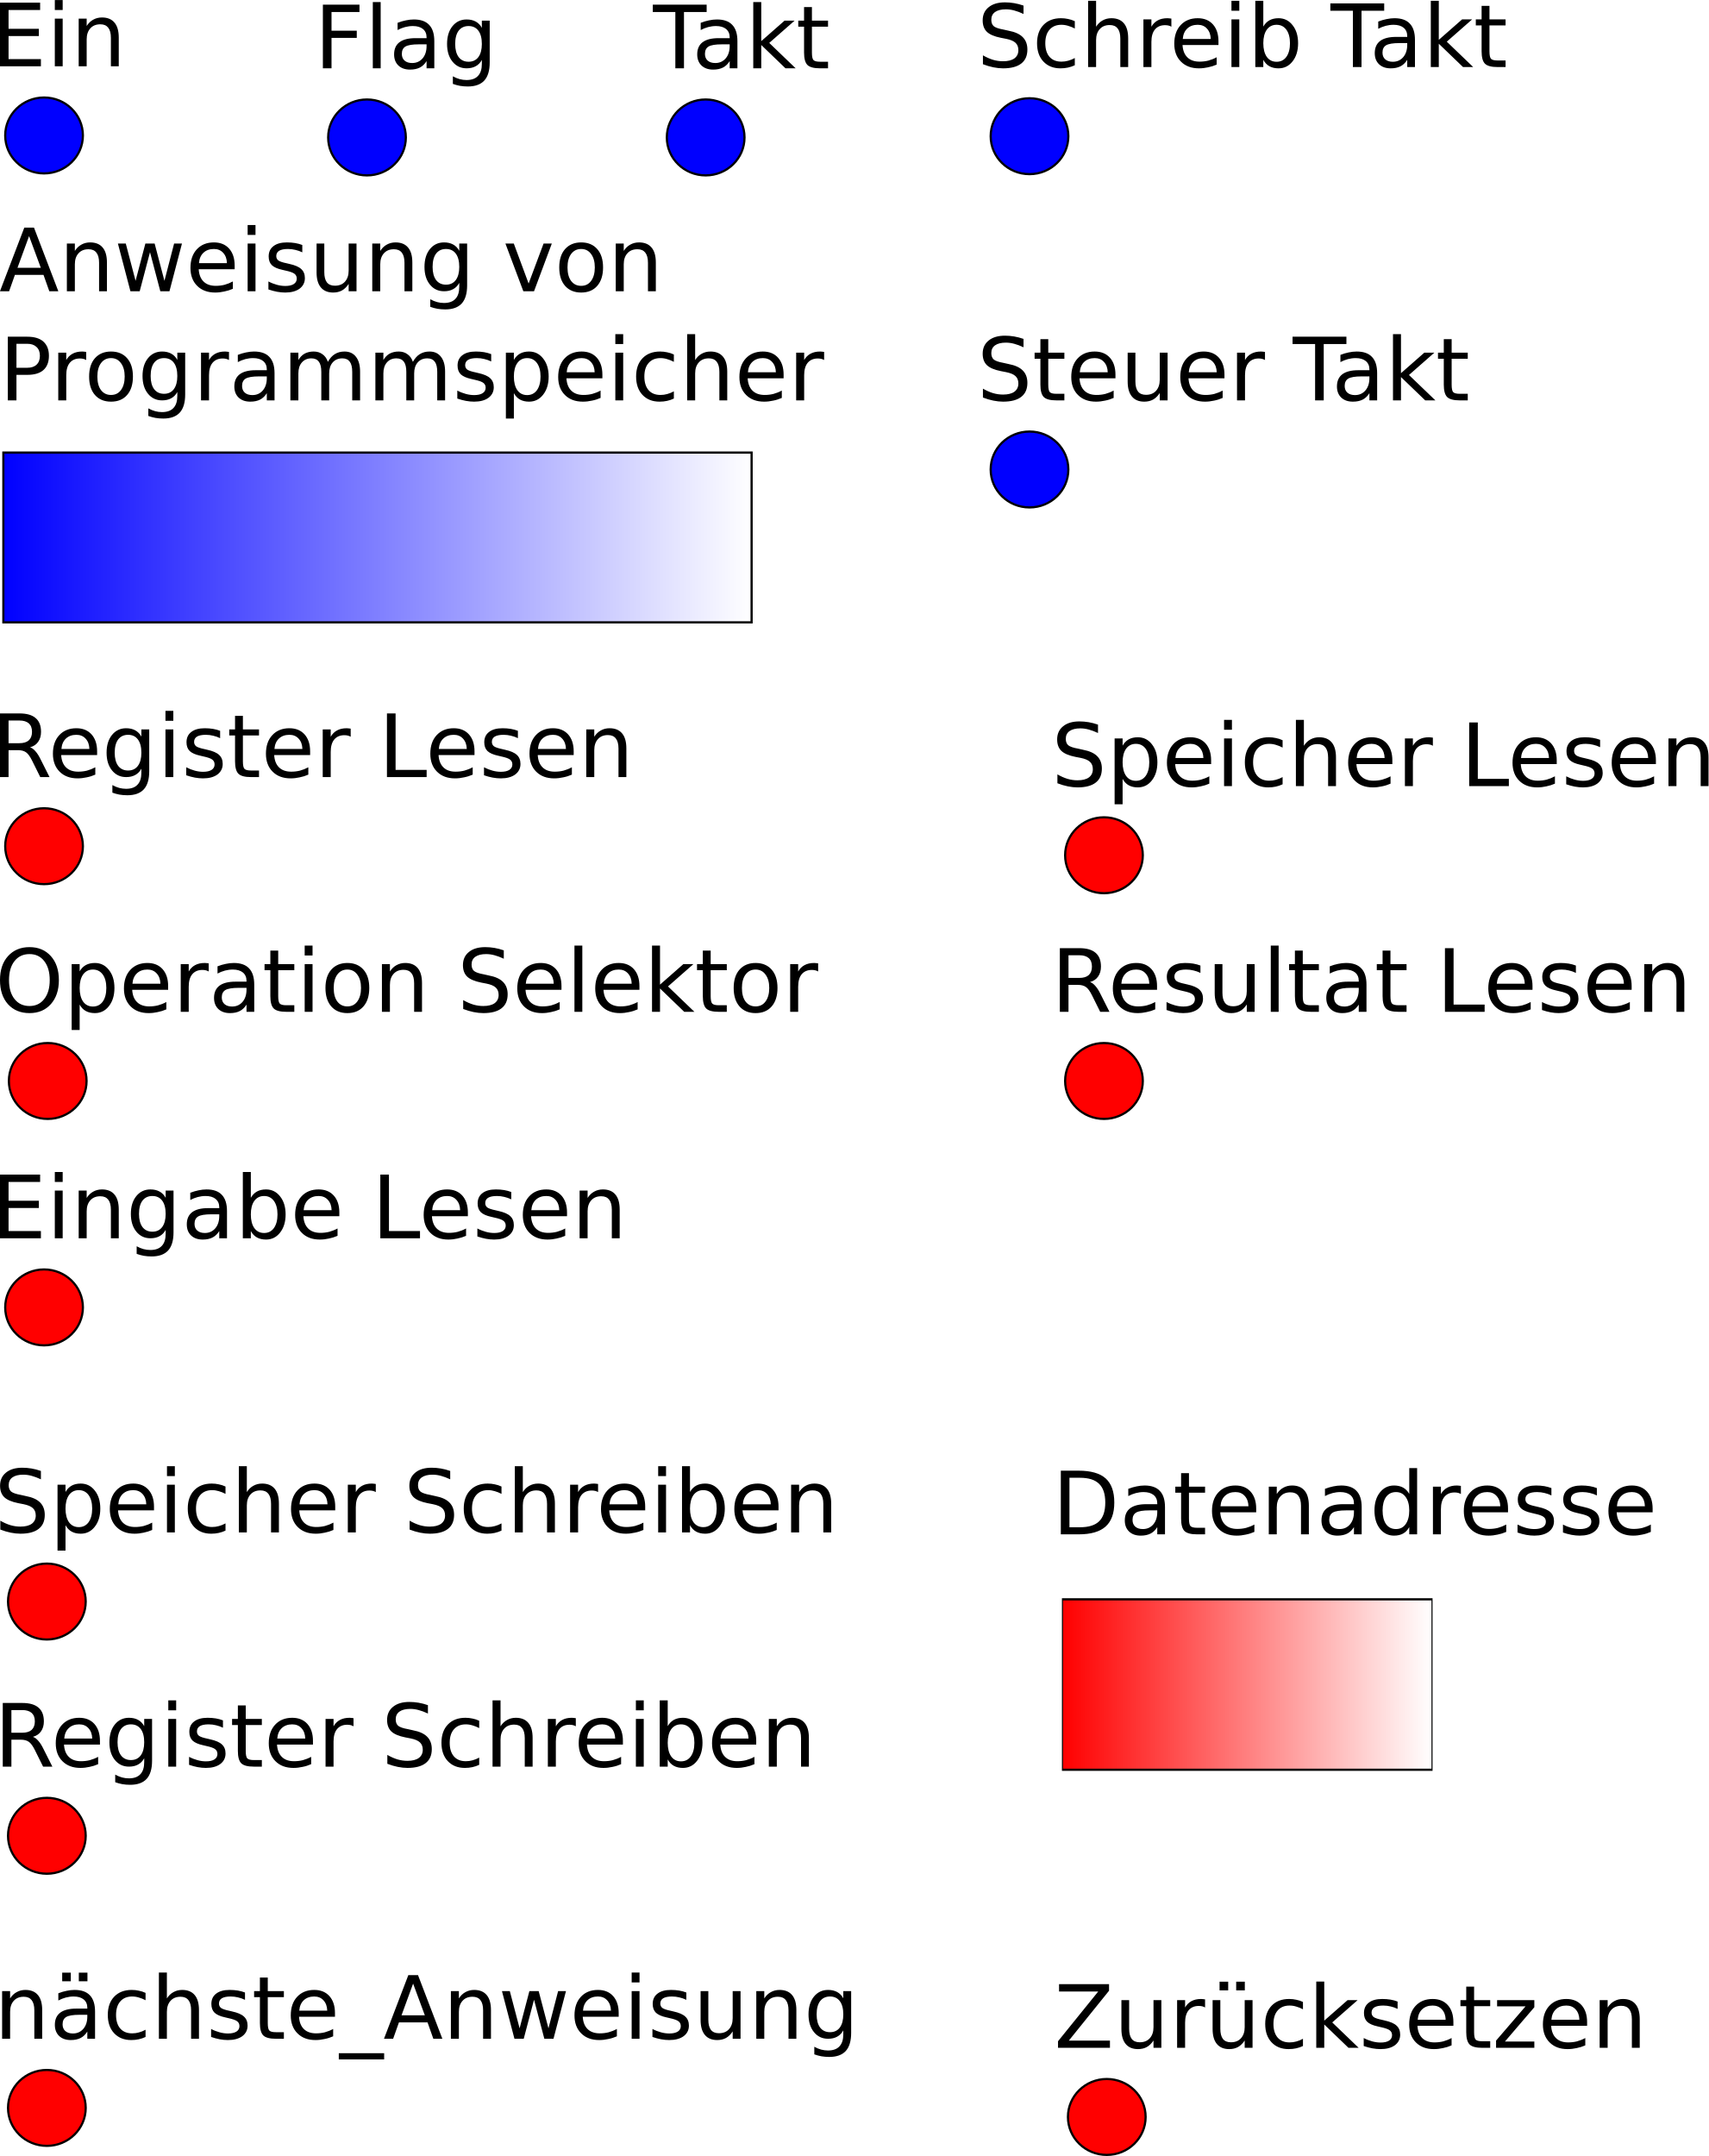
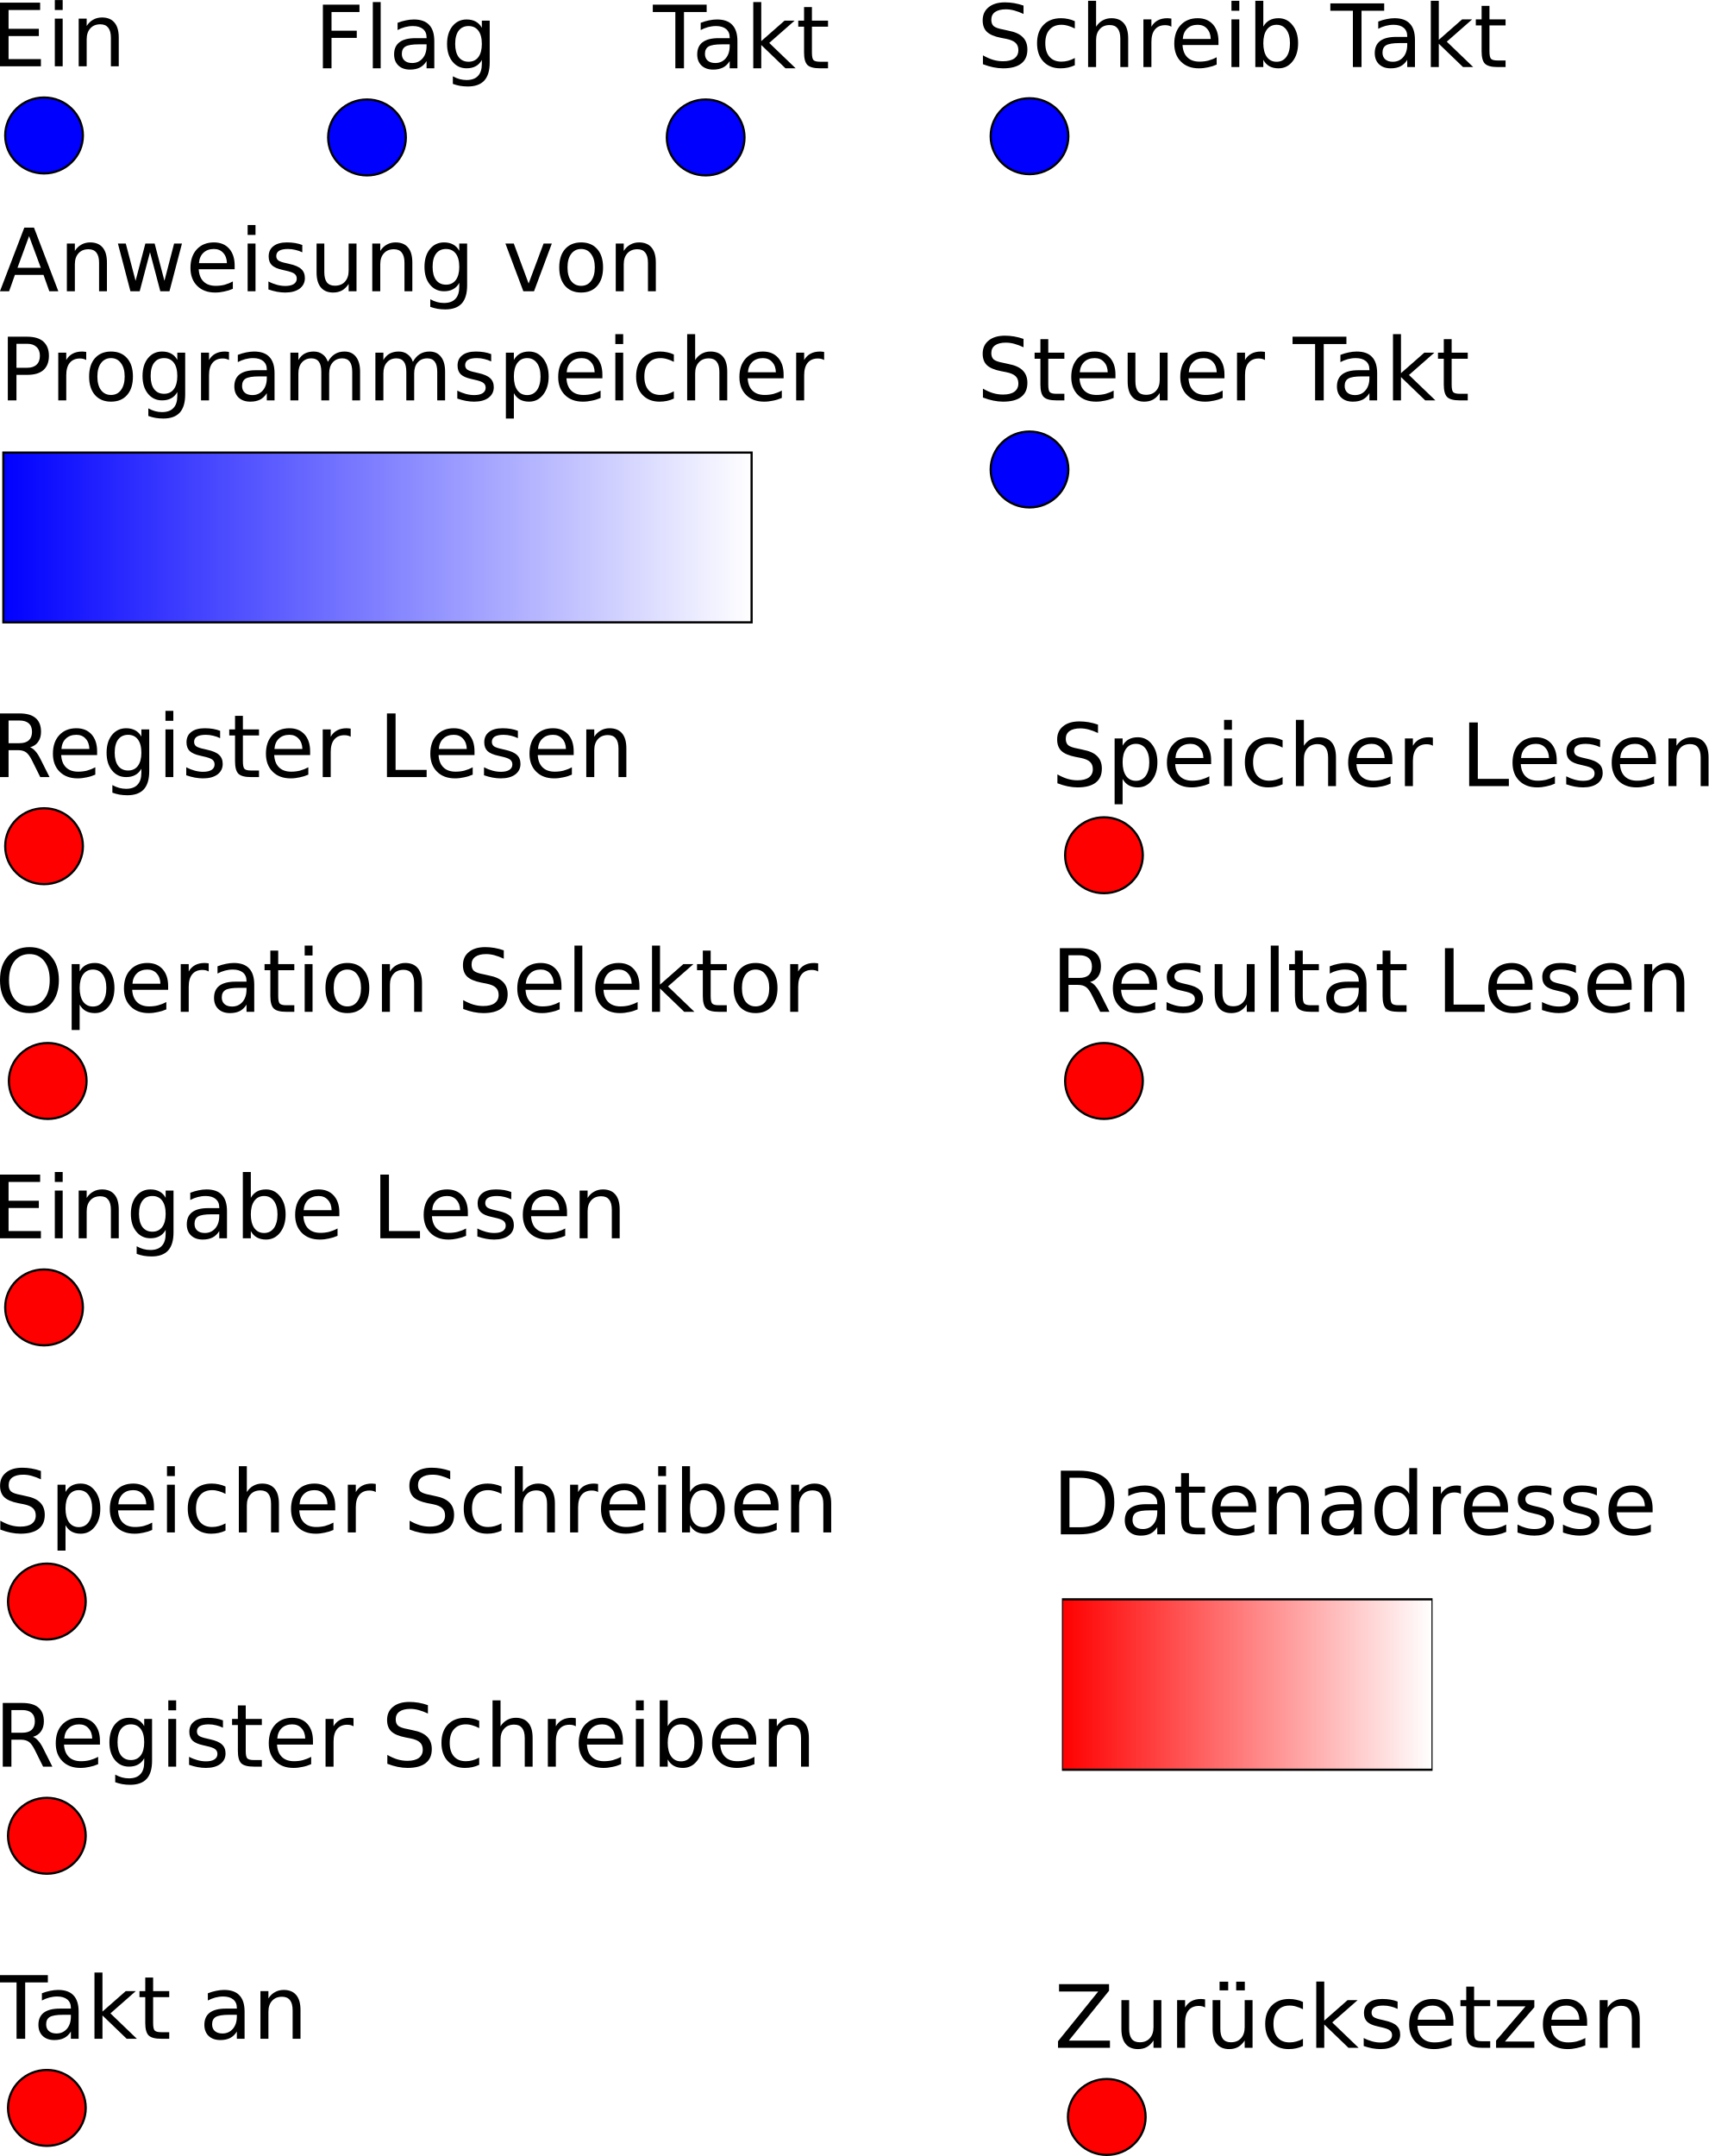
<svg xmlns="http://www.w3.org/2000/svg" xmlns:xlink="http://www.w3.org/1999/xlink" width="207.221mm" height="261.411mm" viewBox="0 0 207.221 261.411" version="1.1" id="svg8">
  <defs id="defs2">
    <rect x="241.929" y="317.807" width="311.313" height="241.851" id="rect932" />
    <linearGradient xlink:href="#linearGradient987" id="linearGradient989" x1="1.285" y1="76.77" x2="259.246" y2="76.77" gradientUnits="userSpaceOnUse" />
    <linearGradient id="linearGradient987">
      <stop style="stop-color:#ff0000;stop-opacity:1;" offset="0" id="stop983" />
      <stop style="stop-color:#ff0000;stop-opacity:0;" offset="1" id="stop985" />
    </linearGradient>
    <linearGradient xlink:href="#linearGradient987" id="linearGradient59" gradientUnits="userSpaceOnUse" x1="1.285" y1="76.77" x2="259.246" y2="76.77" />
    <linearGradient xlink:href="#linearGradient1025" id="linearGradient1027" x1="1.285" y1="76.77" x2="259.246" y2="76.77" gradientUnits="userSpaceOnUse" />
    <linearGradient id="linearGradient1025">
      <stop style="stop-color:#0000ff;stop-opacity:1;" offset="0" id="stop1021" />
      <stop style="stop-color:#0000ff;stop-opacity:0;" offset="1" id="stop1023" />
    </linearGradient>
    <linearGradient xlink:href="#linearGradient1025" id="linearGradient447" gradientUnits="userSpaceOnUse" x1="1.285" y1="76.77" x2="259.246" y2="76.77" />
  </defs>
  <g id="layer1" transform="translate(-6.496844,-7.643508)">
    <g id="g90" transform="matrix(0.3527778,0,0,0.3527778,1.903564,-48.94212)">
      <path d="m 41.516,206.957 c 0,7.203 -5.977,13.043 -13.352,13.043 -7.375,0 -13.352,-5.84 -13.352,-13.043 0,-7.203 5.977,-13.043 13.352,-13.043 7.375,0 13.352,5.84 13.352,13.043 z" style="fill:#0000ff;fill-opacity:1;fill-rule:nonzero;stroke:#000000;stroke-width:0.75;stroke-linecap:butt;stroke-linejoin:miter;stroke-miterlimit:4;stroke-dasharray:none;stroke-opacity:1" id="path92" />
    </g>
    <text style="font-variant:normal;font-weight:normal;font-size:10.583px;font-family:'DejaVu Sans';-inkscape-font-specification:DejaVuSans;writing-mode:lr-tb;fill:#000000;fill-opacity:1;fill-rule:nonzero;stroke:none;stroke-width:0.353" id="text96" x="5.458" y="15.684">
      <tspan id="tspan94" style="stroke-width:0.353" x="5.458" y="15.684">Ein</tspan>
    </text>
    <g id="g98" transform="matrix(0.3527778,0,0,0.3527778,24.06389,-48.94212)">
      <path d="m 206.129,207.641 c 0,7.203 -5.977,13.043 -13.352,13.043 -7.371,0 -13.351,-5.84 -13.351,-13.043 0,-7.207 5.98,-13.047 13.351,-13.047 7.375,0 13.352,5.84 13.352,13.047 z" style="fill:#0000ff;fill-opacity:1;fill-rule:nonzero;stroke:#000000;stroke-width:0.75;stroke-linecap:butt;stroke-linejoin:miter;stroke-miterlimit:4;stroke-dasharray:none;stroke-opacity:1" id="path100" />
    </g>
    <text style="font-variant:normal;font-weight:normal;font-size:10.583px;font-family:'DejaVu Sans';-inkscape-font-specification:DejaVuSans;writing-mode:lr-tb;fill:#000000;fill-opacity:1;fill-rule:nonzero;stroke:none;stroke-width:0.353" id="text104" x="85.691" y="15.925">
      <tspan id="tspan102" style="stroke-width:0.353" x="85.691" y="15.925">Takt</tspan>
    </text>
    <g id="g106" transform="matrix(0.3527778,0,0,0.3527778,25.38667,-48.94212)">
      <path d="m 313.699,207.211 c 0,7.203 -5.976,13.043 -13.351,13.043 -7.371,0 -13.348,-5.84 -13.348,-13.043 0,-7.203 5.977,-13.043 13.348,-13.043 7.375,0 13.351,5.84 13.351,13.043 z" style="fill:#0000ff;fill-opacity:1;fill-rule:nonzero;stroke:#000000;stroke-width:0.75;stroke-linecap:butt;stroke-linejoin:miter;stroke-miterlimit:4;stroke-dasharray:none;stroke-opacity:1" id="path108" />
    </g>
    <text style="font-variant:normal;font-weight:normal;font-size:10.583px;font-family:'DejaVu Sans';-inkscape-font-specification:DejaVuSans;writing-mode:lr-tb;fill:#000000;fill-opacity:1;fill-rule:nonzero;stroke:none;stroke-width:0.353" id="text112" x="124.962" y="15.774">
      <tspan id="tspan110" style="stroke-width:0.353" x="124.962" y="15.774">Schreib Takt</tspan>
    </text>
    <g id="g82-3" transform="matrix(0.1742294,0,0,0.3541195,135.0513,184.7047)" style="fill:url(#linearGradient989);fill-opacity:1;stroke:#000000">
      <path d="m 1.66,47.594 h 257.211 v 58.352 H 1.66 Z" style="fill:url(#linearGradient59);fill-opacity:1;fill-rule:nonzero;stroke:#000000;stroke-width:0.75;stroke-linecap:butt;stroke-linejoin:miter;stroke-miterlimit:4;stroke-dasharray:none;stroke-opacity:1" id="path84-6" />
    </g>
    <text style="font-variant:normal;font-weight:normal;font-size:10.583px;font-family:'DejaVu Sans';-inkscape-font-specification:DejaVuSans;writing-mode:lr-tb;fill:#000000;fill-opacity:1;fill-rule:nonzero;stroke:none;stroke-width:0.353" id="text88-7" x="134.11" y="193.678">
      <tspan id="tspan86-5" style="stroke-width:0.353" x="134.11" y="193.678">Datenadresse</tspan>
    </text>
    <g id="g98-3" transform="matrix(0.3527778,0,0,0.3527778,-17.0058,-48.9425)">
      <path d="m 206.129,207.641 c 0,7.203 -5.977,13.043 -13.352,13.043 -7.371,0 -13.351,-5.84 -13.351,-13.043 0,-7.207 5.98,-13.047 13.351,-13.047 7.375,0 13.352,5.84 13.352,13.047 z" style="fill:#0000ff;fill-opacity:1;fill-rule:nonzero;stroke:#000000;stroke-width:0.75;stroke-linecap:butt;stroke-linejoin:miter;stroke-miterlimit:4;stroke-dasharray:none;stroke-opacity:1" id="path100-6" />
    </g>
    <text style="font-variant:normal;font-weight:normal;font-size:10.583px;font-family:'DejaVu Sans';-inkscape-font-specification:DejaVuSans;writing-mode:lr-tb;fill:#000000;fill-opacity:1;fill-rule:nonzero;stroke:none;stroke-width:0.353" id="text104-7" x="44.621" y="15.925">
      <tspan id="tspan102-5" style="stroke-width:0.353" x="44.621" y="15.925">Flag</tspan>
    </text>
    <g id="g90-3-0" transform="matrix(0.3527778,0,0,0.3527778,2.244506,128.8181)" style="fill:#ff0000">
      <path d="m 41.516,206.957 c 0,7.203 -5.977,13.043 -13.352,13.043 -7.375,0 -13.352,-5.84 -13.352,-13.043 0,-7.203 5.977,-13.043 13.352,-13.043 7.375,0 13.352,5.84 13.352,13.043 z" style="fill:#ff0000;fill-opacity:1;fill-rule:nonzero;stroke:#000000;stroke-width:0.75;stroke-linecap:butt;stroke-linejoin:miter;stroke-miterlimit:4;stroke-dasharray:none;stroke-opacity:1" id="path92-5-9" />
    </g>
    <text style="font-variant:normal;font-weight:normal;font-size:10.583px;font-family:'DejaVu Sans';-inkscape-font-specification:DejaVuSans;writing-mode:lr-tb;fill:#000000;fill-opacity:1;fill-rule:nonzero;stroke:none;stroke-width:0.353" id="text96-6-3" x="5.799" y="193.443">
      <tspan id="tspan94-2-6" style="stroke-width:0.353" x="5.799" y="193.443">Speicher Schreiben</tspan>
    </text>
    <g id="g90-3-06" transform="matrix(0.3527778,0,0,0.3527778,2.244504,157.2187)" style="fill:#ff0000">
      <path d="m 41.516,206.957 c 0,7.203 -5.977,13.043 -13.352,13.043 -7.375,0 -13.352,-5.84 -13.352,-13.043 0,-7.203 5.977,-13.043 13.352,-13.043 7.375,0 13.352,5.84 13.352,13.043 z" style="fill:#ff0000;fill-opacity:1;fill-rule:nonzero;stroke:#000000;stroke-width:0.75;stroke-linecap:butt;stroke-linejoin:miter;stroke-miterlimit:4;stroke-dasharray:none;stroke-opacity:1" id="path92-5-2" />
    </g>
    <text style="font-variant:normal;font-weight:normal;font-size:10.583px;font-family:'DejaVu Sans';-inkscape-font-specification:DejaVuSans;writing-mode:lr-tb;fill:#000000;fill-opacity:1;fill-rule:nonzero;stroke:none;stroke-width:0.353" id="text96-6-6" x="5.799" y="221.843">
      <tspan id="tspan94-2-1" style="stroke-width:0.353" x="5.799" y="221.843">Register Schreiben</tspan>
    </text>
    <g id="g90-3-5" transform="matrix(0.3527778,0,0,0.3527778,1.903433,37.23446)" style="fill:#ff0000">
      <path d="m 41.516,206.957 c 0,7.203 -5.977,13.043 -13.352,13.043 -7.375,0 -13.352,-5.84 -13.352,-13.043 0,-7.203 5.977,-13.043 13.352,-13.043 7.375,0 13.352,5.84 13.352,13.043 z" style="fill:#ff0000;fill-opacity:1;fill-rule:nonzero;stroke:#000000;stroke-width:0.75;stroke-linecap:butt;stroke-linejoin:miter;stroke-miterlimit:4;stroke-dasharray:none;stroke-opacity:1" id="path92-5-92" />
    </g>
    <text style="font-variant:normal;font-weight:normal;font-size:10.583px;font-family:'DejaVu Sans';-inkscape-font-specification:DejaVuSans;writing-mode:lr-tb;fill:#000000;fill-opacity:1;fill-rule:nonzero;stroke:none;stroke-width:0.353" id="text96-6-2" x="5.458" y="101.861">
      <tspan id="tspan94-2-8" style="stroke-width:0.353" x="5.458" y="101.861">Register Lesen</tspan>
    </text>
    <g id="g90-3-9" transform="matrix(0.3527778,0,0,0.3527778,130.4367,38.33155)" style="fill:#ff0000">
      <path d="m 41.516,206.957 c 0,7.203 -5.977,13.043 -13.352,13.043 -7.375,0 -13.352,-5.84 -13.352,-13.043 0,-7.203 5.977,-13.043 13.352,-13.043 7.375,0 13.352,5.84 13.352,13.043 z" style="fill:#ff0000;fill-opacity:1;fill-rule:nonzero;stroke:#000000;stroke-width:0.75;stroke-linecap:butt;stroke-linejoin:miter;stroke-miterlimit:4;stroke-dasharray:none;stroke-opacity:1" id="path92-5-7" />
    </g>
    <text style="font-variant:normal;font-weight:normal;font-size:10.583px;font-family:'DejaVu Sans';-inkscape-font-specification:DejaVuSans;writing-mode:lr-tb;fill:#000000;fill-opacity:1;fill-rule:nonzero;stroke:none;stroke-width:0.353" id="text96-6-36" x="133.991" y="102.958">
      <tspan id="tspan94-2-12" style="stroke-width:0.353" x="133.991" y="102.958">Speicher Lesen</tspan>
    </text>
    <g id="g90-3-9-9" transform="matrix(0.3527778,0,0,0.3527778,2.348007,65.69838)" style="fill:#ff0000">
      <path d="m 41.516,206.957 c 0,7.203 -5.977,13.043 -13.352,13.043 -7.375,0 -13.352,-5.84 -13.352,-13.043 0,-7.203 5.977,-13.043 13.352,-13.043 7.375,0 13.352,5.84 13.352,13.043 z" style="fill:#ff0000;fill-opacity:1;fill-rule:nonzero;stroke:#000000;stroke-width:0.75;stroke-linecap:butt;stroke-linejoin:miter;stroke-miterlimit:4;stroke-dasharray:none;stroke-opacity:1" id="path92-5-7-3" />
    </g>
    <text style="font-variant:normal;font-weight:normal;font-size:10.583px;font-family:'DejaVu Sans';-inkscape-font-specification:DejaVuSans;writing-mode:lr-tb;fill:#000000;fill-opacity:1;fill-rule:nonzero;stroke:none;stroke-width:0.353" id="text96-6-36-1" x="5.903" y="130.325">
      <tspan id="tspan94-2-12-9" style="stroke-width:0.353" x="5.903" y="130.325">Operation Selektor</tspan>
    </text>
    <g id="g90-3-9-4" transform="matrix(0.3527778,0,0,0.3527778,1.903438,93.15378)" style="fill:#ff0000">
      <path d="m 41.516,206.957 c 0,7.203 -5.977,13.043 -13.352,13.043 -7.375,0 -13.352,-5.84 -13.352,-13.043 0,-7.203 5.977,-13.043 13.352,-13.043 7.375,0 13.352,5.84 13.352,13.043 z" style="fill:#ff0000;fill-opacity:1;fill-rule:nonzero;stroke:#000000;stroke-width:0.75;stroke-linecap:butt;stroke-linejoin:miter;stroke-miterlimit:4;stroke-dasharray:none;stroke-opacity:1" id="path92-5-7-7" />
    </g>
    <text style="font-variant:normal;font-weight:normal;font-size:10.583px;font-family:'DejaVu Sans';-inkscape-font-specification:DejaVuSans;writing-mode:lr-tb;fill:#000000;fill-opacity:1;fill-rule:nonzero;stroke:none;stroke-width:0.353" id="text96-6-36-8" x="5.458" y="157.78">
      <tspan id="tspan94-2-12-4" style="stroke-width:0.353" x="5.458" y="157.78">Eingabe Lesen</tspan>
    </text>
    <text style="font-variant:normal;font-weight:normal;font-size:10.583px;font-family:'DejaVu Sans';-inkscape-font-specification:DejaVuSans;writing-mode:lr-tb;fill:#000000;fill-opacity:1;fill-rule:nonzero;stroke:none;stroke-width:0.353" id="text96-6-36-3" x="133.991" y="87.995">
      <tspan id="tspan94-2-12-6" style="stroke-width:0.353" x="133.991" y="87.995" />
    </text>
    <g id="g90-3-9-1" transform="matrix(0.3527778,0,0,0.3527778,130.4366,65.69875)" style="fill:#ff0000">
      <path d="m 41.516,206.957 c 0,7.203 -5.977,13.043 -13.352,13.043 -7.375,0 -13.352,-5.84 -13.352,-13.043 0,-7.203 5.977,-13.043 13.352,-13.043 7.375,0 13.352,5.84 13.352,13.043 z" style="fill:#ff0000;fill-opacity:1;fill-rule:nonzero;stroke:#000000;stroke-width:0.75;stroke-linecap:butt;stroke-linejoin:miter;stroke-miterlimit:4;stroke-dasharray:none;stroke-opacity:1" id="path92-5-7-0" />
    </g>
    <text style="font-variant:normal;font-weight:normal;font-size:10.583px;font-family:'DejaVu Sans';-inkscape-font-specification:DejaVuSans;writing-mode:lr-tb;fill:#000000;fill-opacity:1;fill-rule:nonzero;stroke:none;stroke-width:0.353" id="text96-6-36-6" x="133.991" y="130.325">
      <tspan id="tspan94-2-12-3" style="stroke-width:0.353" x="133.991" y="130.325">Resultat Lesen</tspan>
    </text>
    <g id="g82" style="fill:url(#linearGradient1027);fill-opacity:1" transform="matrix(0.3527778,0,0,0.3527778,6.318405,45.72642)">
      <path d="m 1.66,47.594 h 257.211 v 58.352 H 1.66 Z" style="fill:url(#linearGradient447);fill-opacity:1;fill-rule:nonzero;stroke:#000000;stroke-width:0.75;stroke-linecap:butt;stroke-linejoin:miter;stroke-miterlimit:4;stroke-dasharray:none;stroke-opacity:1" id="path84" />
    </g>
    <text style="font-variant:normal;font-weight:normal;font-size:10.583px;font-family:'DejaVu Sans';-inkscape-font-specification:DejaVuSans;writing-mode:lr-tb;fill:#000000;fill-opacity:1;fill-rule:nonzero;stroke:none;stroke-width:0.353" id="text88" x="6.414" y="42.955">
      <tspan x="6.414" y="42.955" style="stroke-width:0.353" id="tspan936">Anweisung von</tspan>
      <tspan x="6.414" y="56.185" style="stroke-width:0.353" id="tspan940">Programmspeicher</tspan>
    </text>
    <g id="g90-3-5-2" transform="matrix(0.3527778,0,0,0.3527778,2.244932,190.2136)" style="fill:#ff0000">
      <path d="m 41.516,206.957 c 0,7.203 -5.977,13.043 -13.352,13.043 -7.375,0 -13.352,-5.84 -13.352,-13.043 0,-7.203 5.977,-13.043 13.352,-13.043 7.375,0 13.352,5.84 13.352,13.043 z" style="fill:#ff0000;fill-opacity:1;fill-rule:nonzero;stroke:#000000;stroke-width:0.75;stroke-linecap:butt;stroke-linejoin:miter;stroke-miterlimit:4;stroke-dasharray:none;stroke-opacity:1" id="path92-5-92-0" />
    </g>
    <text style="font-variant:normal;font-weight:normal;font-size:10.583px;font-family:'DejaVu Sans';-inkscape-font-specification:DejaVuSans;writing-mode:lr-tb;fill:#000000;fill-opacity:1;fill-rule:nonzero;stroke:none;stroke-width:0.353" id="text96-6-2-6" x="5.8" y="254.84">
-       <tspan id="tspan94-2-8-1" style="stroke-width:0.353" x="5.8" y="254.84">nächste_Anweisung</tspan>
+       <tspan id="tspan94-2-8-1" style="stroke-width:0.353" x="5.8" y="254.84">Takt an</tspan>
    </text>
    <g id="g90-3-9-5" transform="matrix(0.3527778,0,0,0.3527778,130.7783,191.3107)" style="fill:#ff0000">
      <path d="m 41.516,206.957 c 0,7.203 -5.977,13.043 -13.352,13.043 -7.375,0 -13.352,-5.84 -13.352,-13.043 0,-7.203 5.977,-13.043 13.352,-13.043 7.375,0 13.352,5.84 13.352,13.043 z" style="fill:#ff0000;fill-opacity:1;fill-rule:nonzero;stroke:#000000;stroke-width:0.75;stroke-linecap:butt;stroke-linejoin:miter;stroke-miterlimit:4;stroke-dasharray:none;stroke-opacity:1" id="path92-5-7-5" />
    </g>
    <text style="font-variant:normal;font-weight:normal;font-size:10.583px;font-family:'DejaVu Sans';-inkscape-font-specification:DejaVuSans;writing-mode:lr-tb;fill:#000000;fill-opacity:1;fill-rule:nonzero;stroke:none;stroke-width:0.353" id="text96-6-36-4" x="134.333" y="255.937">
      <tspan id="tspan94-2-12-7" style="stroke-width:0.353" x="134.333" y="255.937">Zurücksetzen</tspan>
    </text>
    <g id="g106-3" transform="matrix(0.3527778,0,0,0.3527778,25.38679,-8.531629)">
      <path d="m 313.699,207.211 c 0,7.203 -5.976,13.043 -13.351,13.043 -7.371,0 -13.348,-5.84 -13.348,-13.043 0,-7.203 5.977,-13.043 13.348,-13.043 7.375,0 13.351,5.84 13.351,13.043 z" style="fill:#0000ff;fill-opacity:1;fill-rule:nonzero;stroke:#000000;stroke-width:0.75;stroke-linecap:butt;stroke-linejoin:miter;stroke-miterlimit:4;stroke-dasharray:none;stroke-opacity:1" id="path108-6" />
    </g>
    <text style="font-variant:normal;font-weight:normal;font-size:10.583px;font-family:'DejaVu Sans';-inkscape-font-specification:DejaVuSans;writing-mode:lr-tb;fill:#000000;fill-opacity:1;fill-rule:nonzero;stroke:none;stroke-width:0.353" id="text112-7" x="124.962" y="56.185">
      <tspan id="tspan110-5" style="stroke-width:0.353" x="124.962" y="56.185">Steuer Takt</tspan>
    </text>
    <text xml:space="preserve" id="text930" style="font-style:normal;font-weight:normal;font-size:10.583px;line-height:1.25;font-family:sans-serif;white-space:pre;shape-inside:url(#rect932);fill:#000000;fill-opacity:1;stroke:none;" />
  </g>
</svg>
